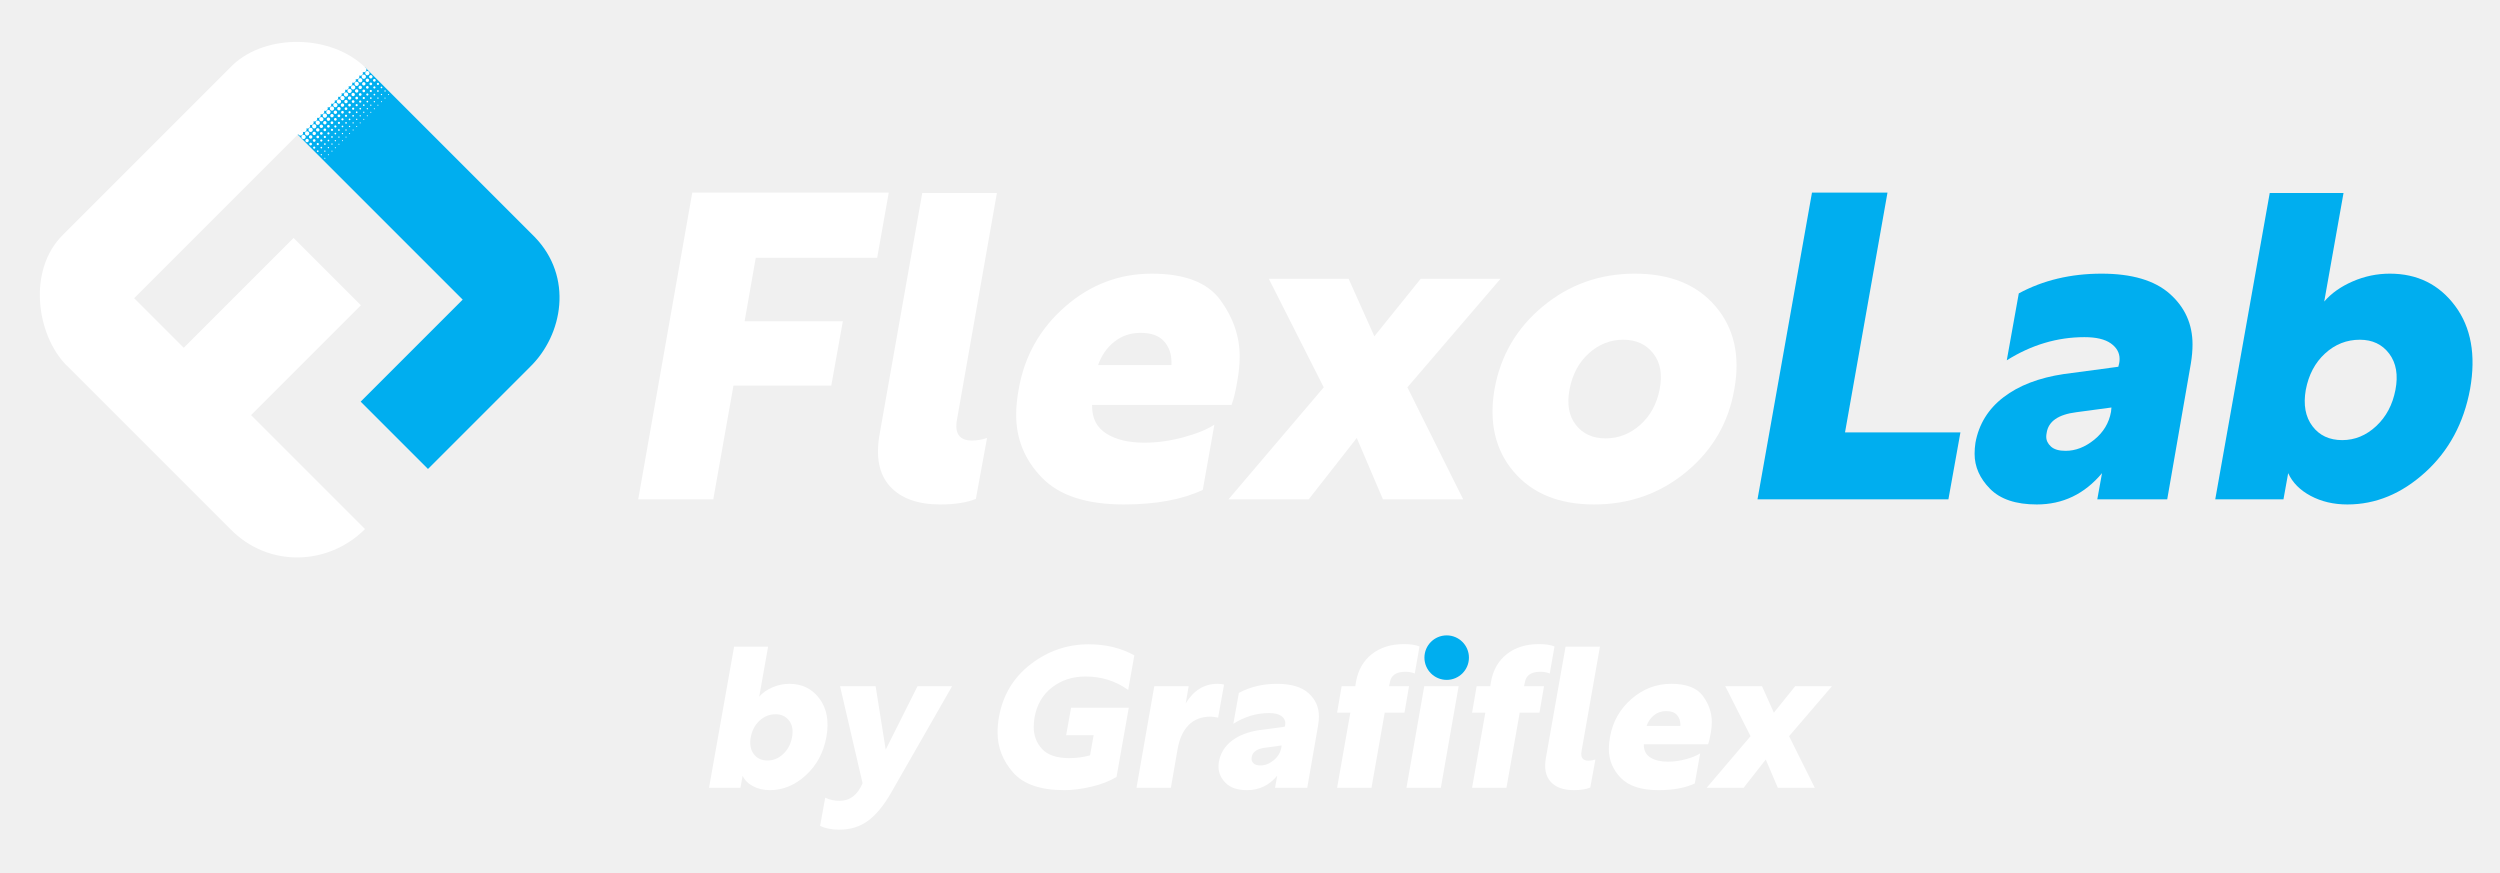
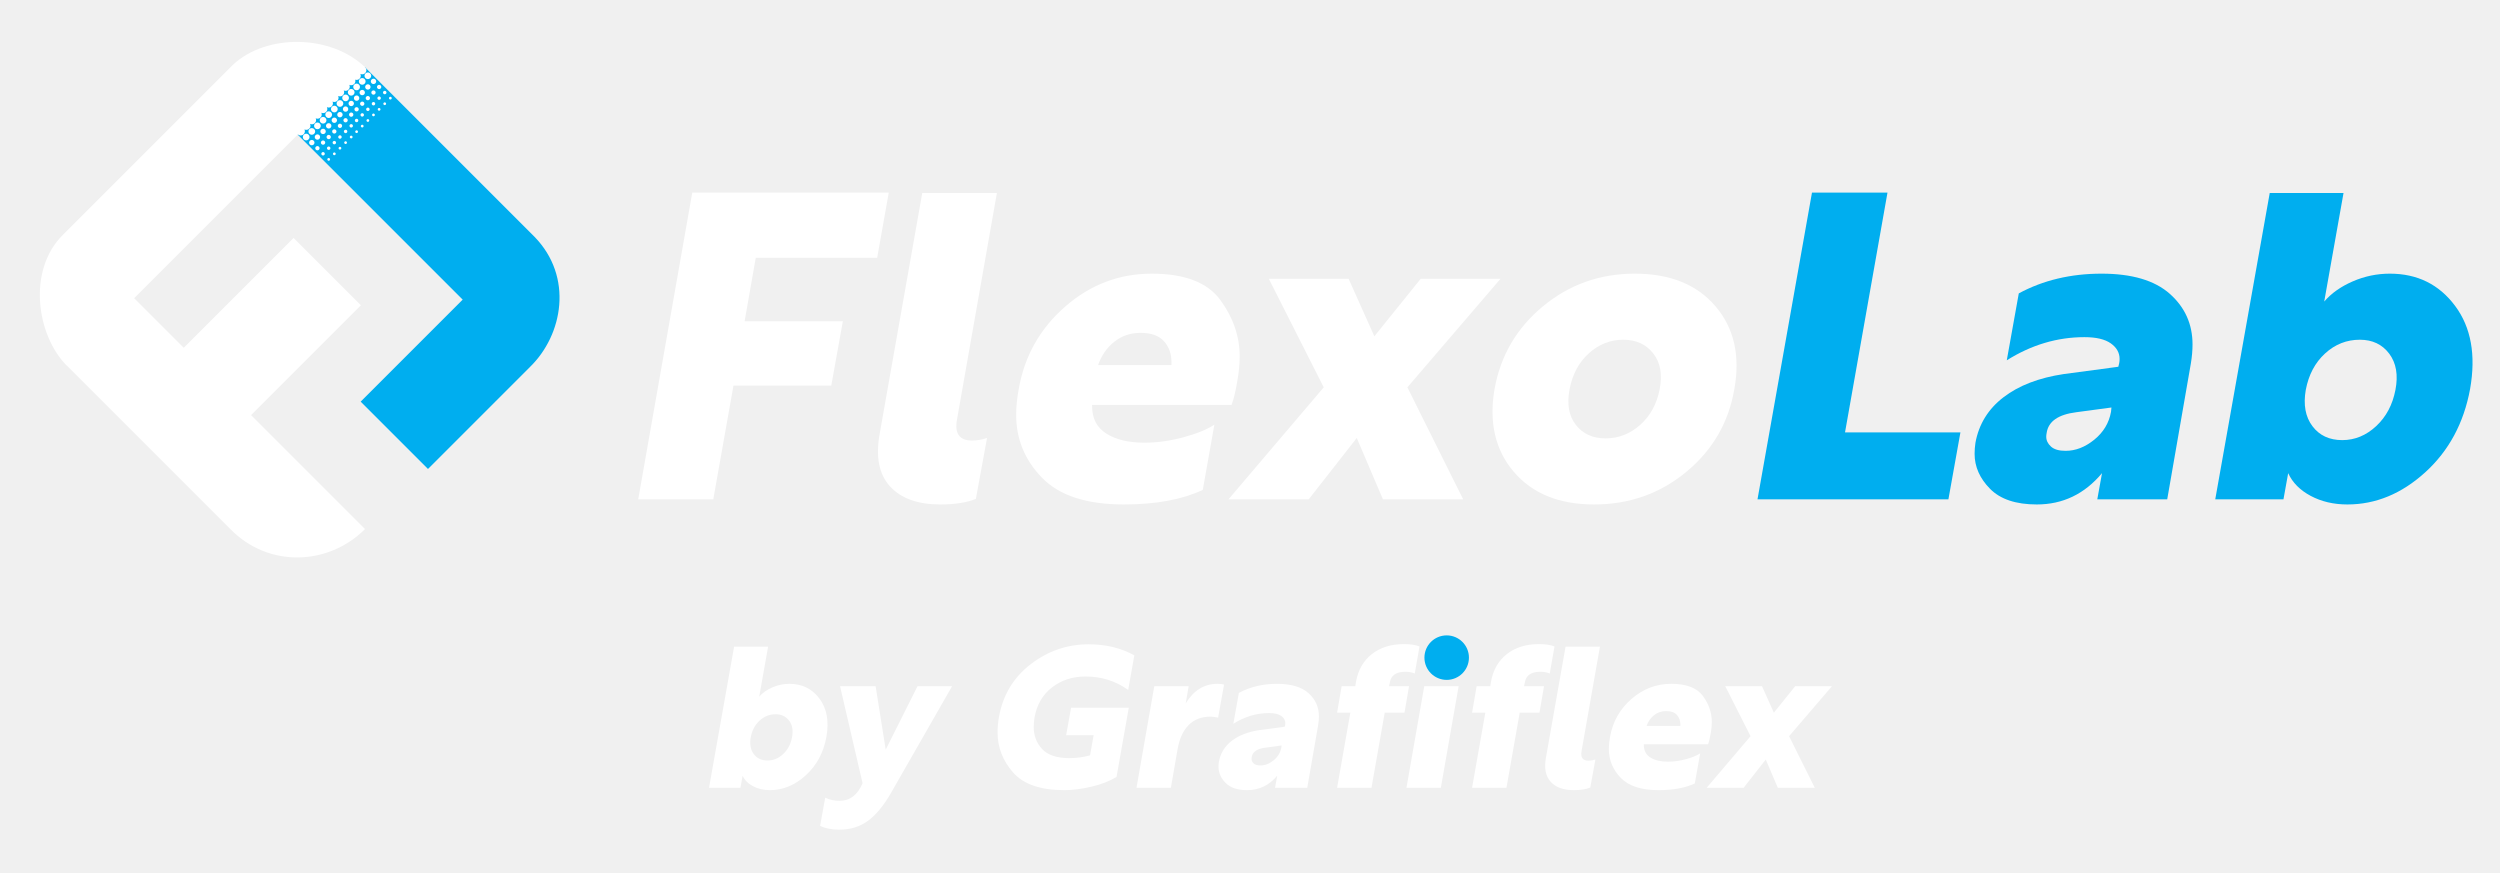
<svg xmlns="http://www.w3.org/2000/svg" viewBox="0 0 335.66 117.08">
  <defs>
    <style>
      .symbol-f { fill: #FFFFFF; fill-rule: evenodd; }
      .symbol-l { fill: #00AEEF; fill-rule: evenodd; }
      .text-main { fill: #FFFFFF; }
      .text-lab { fill: #00AEEF; }
    </style>
  </defs>
  <g>
-     <path d="M69.25,19.39l-.66.66-49.73,49.73c-10.87,10.59-7.95,30.1,1.02,39.07l.02-.02,48.65,48.65c11.41,11.68,29.25,10.89,40.11.02l-33.92-33.92,32.7-32.7-20.04-20.04-32.7,32.7-14.76-14.76L108.68,20.04c-10.05-9.78-29.38-10.16-39.43-.66Z" transform="translate(0,0) scale(0.451009)" class="symbol-f" />
+     <path d="M69.25,19.39l-.65.65-49.74,49.74c-10.87,10.59-7.94,30.1,1.02,39.07l.02-.02,48.65,48.65c11.41,11.68,29.25,10.89,40.11.02l-33.92-33.92,32.7-32.7-20.04-20.04-32.7,32.7-14.76-14.76L108.68,20.04c-10.05-9.78-29.38-10.16-39.43-.66" transform="translate(0,0) scale(0.451009)" class="symbol-f" />
    <path d="M88.63,40.09l49.11,49.11-30.37,30.37,20.04,20.04,30.37-30.37c9.78-9.51,12.99-26.82,1.31-38.78l-50.42-50.42-20.04,20.04Z" transform="translate(0,0) scale(0.451009)" class="symbol-l" />
-     <path d="M107.74,20.16c-.24.24-.3.61-.15.9-.29-.14-.66-.09-.9.15-.24.24-.3.61-.15.9-.29-.14-.66-.09-.9.15-.24.24-.3.61-.15.9-.29-.14-.66-.09-.9.15-.24.24-.3.61-.15.9-.29-.14-.66-.09-.9.15-.24.24-.3.61-.15.9-.29-.14-.66-.09-.9.15-.24.24-.3.61-.15.9-.29-.14-.66-.09-.9.15s-.3.61-.15.9c-.29-.14-.66-.09-.9.15-.24.24-.3.61-.15.9-.29-.14-.66-.09-.9.15-.22.22-.29.55-.19.82-.28-.1-.6-.04-.82.19-.24.24-.3.61-.15.9-.29-.14-.66-.09-.9.15-.24.24-.3.61-.15.9-.29-.14-.66-.09-.9.15-.24.24-.3.61-.15.9-.29-.14-.66-.09-.9.15-.24.24-.3.61-.15.9-.29-.14-.66-.09-.9.15-.24.24-.3.61-.15.9-.29-.14-.66-.09-.9.15-.24.24-.3.61-.15.9-.29-.14-.66-.09-.9.15-.24.24-.3.61-.15.9-.29-.14-.66-.09-.9.15s-.3.61-.15.9c-.29-.14-.66-.09-.9.15s-.3.61-.15.9c-.29-.14-.66-.09-.9.15-.31.31-.31.81,0,1.12s.81.31,1.12,0c.24-.24.3-.61.15-.9.29.14.66.09.9-.15.24-.24.3-.61.15-.9.29.14.66.09.9-.15.24-.24.3-.61.15-.9.29.14.66.09.9-.15s.3-.61.15-.9c.29.14.66.09.9-.15.24-.24.3-.61.15-.9.29.14.66.09.9-.15s.3-.61.15-.9c.29.14.66.09.9-.15s.3-.61.15-.9c.29.14.66.09.9-.15.24-.24.3-.61.15-.9.29.14.66.09.9-.15s.3-.61.15-.9c.29.14.66.09.9-.15.22-.22.29-.55.19-.82.28.1.6.04.82-.19.24-.24.3-.61.15-.9.29.14.66.09.9-.15s.3-.61.15-.9c.29.14.66.09.9-.15.24-.24.3-.61.15-.9.29.14.66.09.9-.15.24-.24.3-.61.15-.9.29.14.66.09.9-.15.24-.24.3-.61.15-.9.29.14.66.09.9-.15.24-.24.3-.61.15-.9.29.14.66.09.9-.15.24-.24.3-.61.15-.9.29.14.66.09.9-.15.24-.24.3-.61.15-.9.29.14.66.09.9-.15.31-.31.31-.81,0-1.12-.31-.31-.81-.31-1.12,0ZM108.91,21.33c-.25.25-.25.65,0,.9.25.25.65.25.9,0,.25-.25.25-.65,0-.9-.25-.25-.65-.25-.9,0ZM107.85,22.39c-.25.25-.25.65,0,.9.25.25.65.25.9,0,.25-.25.25-.65,0-.9-.25-.25-.65-.25-.9,0ZM110.03,22.5c-.2.2-.2.52,0,.72s.52.2.72,0,.2-.52,0-.72-.52-.2-.72,0ZM106.79,23.45c-.25.25-.25.65,0,.9.25.25.65.25.9,0s.25-.65,0-.9c-.25-.25-.65-.25-.9,0ZM109,23.54c-.2.2-.2.52,0,.72s.52.2.72,0,.2-.52,0-.72c-.2-.2-.52-.2-.72,0ZM111.16,23.63c-.16.16-.16.42,0,.57.16.16.42.16.57,0,.16-.16.16-.42,0-.57s-.42-.16-.57,0ZM105.74,24.51c-.25.25-.25.65,0,.9.25.25.65.25.9,0,.25-.25.25-.65,0-.9-.25-.25-.65-.25-.9,0ZM107.94,24.59c-.2.2-.2.52,0,.72s.52.2.72,0c.2-.2.2-.52,0-.72-.2-.2-.52-.2-.72,0ZM110.1,24.69c-.16.16-.16.42,0,.57.16.16.42.16.57,0,.16-.16.16-.42,0-.57-.16-.16-.42-.16-.57,0ZM112.28,24.75c-.13.13-.13.33,0,.46.13.13.33.13.46,0s.13-.33,0-.46-.33-.13-.46,0ZM104.68,25.56c-.25.25-.25.65,0,.9.25.25.65.25.9,0,.25-.25.25-.65,0-.9-.25-.25-.65-.25-.9,0ZM106.88,25.65c-.2.2-.2.52,0,.72s.52.2.72,0,.2-.52,0-.72-.52-.2-.72,0ZM109.07,25.72c-.16.16-.16.42,0,.57.16.16.42.16.57,0,.16-.16.16-.42,0-.57-.16-.16-.42-.16-.57,0ZM111.22,25.8c-.13.13-.13.33,0,.46.13.13.33.13.46,0,.13-.13.13-.33,0-.46-.13-.13-.33-.13-.46,0ZM113.38,25.85c-.1.1-.1.27,0,.37.1.1.27.1.37,0,.1-.1.1-.27,0-.37s-.27-.1-.37,0ZM103.62,26.62c-.25.25-.25.65,0,.9.25.25.65.25.9,0,.25-.25.25-.65,0-.9-.25-.25-.65-.25-.9,0ZM105.82,26.71c-.2.2-.2.52,0,.72s.52.2.72,0,.2-.52,0-.72-.52-.2-.72,0ZM108.01,26.78c-.16.16-.16.42,0,.57.16.16.42.16.57,0,.16-.16.16-.42,0-.57-.16-.16-.42-.16-.57,0ZM110.16,26.86c-.13.13-.13.33,0,.46.13.13.33.13.46,0,.13-.13.13-.33,0-.46-.13-.13-.33-.13-.46,0ZM112.32,26.91c-.1.1-.1.27,0,.37.1.1.27.1.37,0,.1-.1.1-.27,0-.37-.1-.1-.27-.1-.37,0ZM114.48,26.94c-.08.08-.08.21,0,.29.08.08.21.08.29,0s.08-.21,0-.29c-.08-.08-.21-.08-.29,0ZM102.56,27.68c-.25.25-.25.65,0,.9.25.25.65.25.9,0,.25-.25.25-.65,0-.9-.25-.25-.65-.25-.9,0ZM104.77,27.77c-.2.2-.2.52,0,.72s.52.2.72,0,.2-.52,0-.72-.52-.2-.72,0ZM106.95,27.84c-.16.16-.16.42,0,.57.16.16.42.16.57,0,.16-.16.16-.42,0-.57-.16-.16-.42-.16-.57,0ZM109.13,27.9c-.13.13-.13.33,0,.46.13.13.33.13.46,0,.13-.13.13-.33,0-.46-.13-.13-.33-.13-.46,0ZM111.27,27.97c-.1.1-.1.27,0,.37.1.1.27.1.37,0,.1-.1.1-.27,0-.37-.1-.1-.27-.1-.37,0ZM113.42,28c-.08.08-.08.21,0,.29.08.08.21.08.29,0,.08-.08.08-.21,0-.29-.08-.08-.21-.08-.29,0ZM115.56,28.03c-.06.06-.06.17,0,.23.06.06.17.06.23,0,.06-.06.06-.17,0-.23-.06-.06-.17-.06-.23,0ZM101.5,28.74c-.25.25-.25.65,0,.9.25.25.65.25.9,0,.25-.25.25-.65,0-.9-.25-.25-.65-.25-.9,0ZM103.71,28.83c-.2.2-.2.52,0,.72.2.2.52.2.72,0,.2-.2.2-.52,0-.72-.2-.2-.52-.2-.72,0ZM105.9,28.9c-.16.16-.16.42,0,.57.16.16.42.16.57,0,.16-.16.16-.42,0-.57-.16-.16-.42-.16-.57,0ZM108.07,28.95c-.13.13-.13.33,0,.46.13.13.33.13.46,0,.13-.13.13-.33,0-.46-.13-.13-.33-.13-.46,0ZM110.21,29.02c-.1.1-.1.27,0,.37.1.1.27.1.37,0,.1-.1.1-.27,0-.37-.1-.1-.27-.1-.37,0ZM112.36,29.06c-.08.08-.08.21,0,.29.08.08.21.08.29,0,.08-.08.08-.21,0-.29-.08-.08-.21-.08-.29,0ZM114.5,29.09c-.06.06-.06.17,0,.23.06.06.17.06.23,0,.06-.06.06-.17,0-.23-.06-.06-.17-.06-.23,0ZM100.45,29.79c-.25.25-.25.65,0,.9.25.25.65.25.9,0,.25-.25.25-.65,0-.9s-.65-.25-.9,0ZM102.65,29.88c-.2.2-.2.52,0,.72s.52.2.72,0,.2-.52,0-.72-.52-.2-.72,0ZM104.84,29.95c-.16.16-.16.42,0,.57s.42.16.57,0c.16-.16.16-.42,0-.57-.16-.16-.42-.16-.57,0ZM107.01,30.01c-.13.13-.13.33,0,.46.13.13.33.13.46,0,.13-.13.13-.33,0-.46-.13-.13-.33-.13-.46,0ZM109.17,30.06c-.1.1-.1.27,0,.37.1.1.27.1.37,0s.1-.27,0-.37c-.1-.1-.27-.1-.37,0ZM111.3,30.12c-.08.08-.08.21,0,.29.08.08.21.08.29,0,.08-.08.08-.21,0-.29-.08-.08-.21-.08-.29,0ZM113.45,30.15c-.06.06-.06.17,0,.23.06.06.17.06.23,0,.06-.06.06-.17,0-.23-.06-.06-.17-.06-.23,0ZM99.39,30.85c-.25.25-.25.65,0,.9.25.25.65.25.9,0,.25-.25.25-.65,0-.9-.25-.25-.65-.25-.9,0ZM101.59,30.94c-.2.2-.2.52,0,.72.2.2.52.2.72,0,.2-.2.2-.52,0-.72-.2-.2-.52-.2-.72,0ZM103.78,31.01c-.16.16-.16.42,0,.57.16.16.42.16.57,0,.16-.16.16-.42,0-.57-.16-.16-.42-.16-.57,0ZM105.95,31.07c-.13.13-.13.33,0,.46.13.13.33.13.46,0,.13-.13.13-.33,0-.46-.13-.13-.33-.13-.46,0ZM108.11,31.12c-.1.1-.1.27,0,.37s.27.1.37,0c.1-.1.1-.27,0-.37-.1-.1-.27-.1-.37,0ZM110.24,31.17c-.08.08-.08.21,0,.29.08.08.21.08.29,0,.08-.08.08-.21,0-.29s-.21-.08-.29,0ZM112.39,31.2c-.06.06-.06.17,0,.23.06.06.17.06.23,0,.06-.06.06-.17,0-.23-.06-.06-.17-.06-.23,0ZM98.38,31.86c-.25.25-.25.65,0,.9.25.25.65.25.9,0,.25-.25.25-.65,0-.9-.25-.25-.65-.25-.9,0ZM100.54,32c-.2.2-.2.52,0,.72s.52.2.72,0,.2-.52,0-.72-.52-.2-.72,0ZM102.72,32.07c-.16.16-.16.42,0,.57.16.16.42.16.57,0,.16-.16.16-.42,0-.57-.16-.16-.42-.16-.57,0ZM104.9,32.13c-.13.13-.13.33,0,.46.13.13.33.13.46,0,.13-.13.13-.33,0-.46-.13-.13-.33-.13-.46,0ZM107.06,32.17c-.1.1-.1.27,0,.37.1.1.27.1.37,0,.1-.1.1-.27,0-.37-.1-.1-.27-.1-.37,0ZM109.21,32.21c-.08.08-.08.21,0,.29.08.08.21.08.29,0,.08-.08.08-.21,0-.29-.08-.08-.21-.08-.29,0ZM111.33,32.26c-.06.06-.06.17,0,.23.06.06.17.06.23,0,.06-.06.06-.17,0-.23-.06-.06-.17-.06-.23,0ZM97.32,32.92c-.25.25-.25.65,0,.9s.65.25.9,0c.25-.25.25-.65,0-.9-.25-.25-.65-.25-.9,0ZM99.48,33.06c-.2.2-.2.52,0,.72s.52.2.72,0,.2-.52,0-.72-.52-.2-.72,0ZM101.67,33.13c-.16.16-.16.42,0,.57.16.16.42.16.57,0s.16-.42,0-.57-.42-.16-.57,0ZM103.84,33.19c-.13.13-.13.33,0,.46s.33.13.46,0,.13-.33,0-.46-.33-.13-.46,0ZM106,33.23c-.1.1-.1.27,0,.37.1.1.27.1.37,0s.1-.27,0-.37c-.1-.1-.27-.1-.37,0ZM108.15,33.27c-.08.08-.08.21,0,.29.08.08.21.08.29,0,.08-.08.08-.21,0-.29s-.21-.08-.29,0ZM110.27,33.32c-.06.06-.06.17,0,.23.06.06.17.06.23,0,.06-.06.06-.17,0-.23-.06-.06-.17-.06-.23,0ZM96.26,33.98c-.25.25-.25.65,0,.9s.65.25.9,0,.25-.65,0-.9-.65-.25-.9,0ZM98.47,34.07c-.2.2-.2.52,0,.72s.52.2.72,0,.2-.52,0-.72-.52-.2-.72,0ZM100.61,34.19c-.16.16-.16.42,0,.57s.42.16.57,0c.16-.16.16-.42,0-.57-.16-.16-.42-.16-.57,0ZM102.78,34.24c-.13.13-.13.33,0,.46.13.13.33.13.46,0,.13-.13.13-.33,0-.46s-.33-.13-.46,0ZM104.94,34.29c-.1.1-.1.27,0,.37.1.1.27.1.37,0s.1-.27,0-.37-.27-.1-.37,0ZM107.09,34.33c-.08.08-.08.21,0,.29.08.08.21.08.29,0s.08-.21,0-.29c-.08-.08-.21-.08-.29,0ZM109.24,34.35c-.06.06-.06.17,0,.23.06.06.17.06.23,0s.06-.17,0-.23c-.06-.06-.17-.06-.23,0ZM95.21,35.03c-.25.25-.25.65,0,.9s.65.25.9,0c.25-.25.25-.65,0-.9s-.65-.25-.9,0ZM97.41,35.12c-.2.2-.2.52,0,.72s.52.2.72,0,.2-.52,0-.72-.52-.2-.72,0ZM99.55,35.24c-.16.16-.16.42,0,.57.16.16.42.16.57,0s.16-.42,0-.57c-.16-.16-.42-.16-.57,0ZM101.72,35.3c-.13.13-.13.33,0,.46s.33.13.46,0,.13-.33,0-.46-.33-.13-.46,0ZM103.88,35.35c-.1.1-.1.27,0,.37.1.1.27.1.37,0s.1-.27,0-.37-.27-.1-.37,0ZM106.04,35.38c-.08.08-.08.21,0,.29.08.08.21.08.29,0s.08-.21,0-.29c-.08-.08-.21-.08-.29,0ZM108.18,35.41c-.06.06-.06.17,0,.23.06.06.17.06.23,0s.06-.17,0-.23-.17-.06-.23,0ZM94.15,36.09c-.25.25-.25.65,0,.9.25.25.65.25.9,0,.25-.25.25-.65,0-.9-.25-.25-.65-.25-.9,0ZM96.35,36.18c-.2.2-.2.52,0,.72s.52.2.72,0,.2-.52,0-.72-.52-.2-.72,0ZM98.54,36.25c-.16.16-.16.42,0,.57.16.16.42.16.57,0s.16-.42,0-.57c-.16-.16-.42-.16-.57,0ZM100.67,36.36c-.13.13-.13.33,0,.46s.33.13.46,0,.13-.33,0-.46c-.13-.13-.33-.13-.46,0ZM102.83,36.4c-.1.1-.1.27,0,.37.1.1.27.1.37,0s.1-.27,0-.37-.27-.1-.37,0ZM104.98,36.44c-.08.08-.08.21,0,.29.08.08.21.08.29,0,.08-.08.08-.21,0-.29-.08-.08-.21-.08-.29,0ZM107.12,36.47c-.06.06-.06.17,0,.23.06.06.17.06.23,0s.06-.17,0-.23c-.06-.06-.17-.06-.23,0ZM93.09,37.15c-.25.25-.25.65,0,.9s.65.25.9,0c.25-.25.25-.65,0-.9-.25-.25-.65-.25-.9,0ZM95.3,37.24c-.2.2-.2.52,0,.72s.52.2.72,0,.2-.52,0-.72-.52-.2-.72,0ZM97.48,37.31c-.16.16-.16.42,0,.57s.42.16.57,0c.16-.16.16-.42,0-.57-.16-.16-.42-.16-.57,0ZM99.61,37.42c-.13.13-.13.33,0,.46s.33.13.46,0,.13-.33,0-.46-.33-.13-.46,0ZM101.77,37.46c-.1.1-.1.27,0,.37s.27.1.37,0c.1-.1.1-.27,0-.37s-.27-.1-.37,0ZM103.92,37.5c-.08.08-.08.21,0,.29.08.08.21.08.29,0s.08-.21,0-.29c-.08-.08-.21-.08-.29,0ZM106.07,37.53c-.06.06-.06.17,0,.23.06.06.17.06.23,0,.06-.06.06-.17,0-.23s-.17-.06-.23,0ZM92.03,38.21c-.25.25-.25.65,0,.9s.65.25.9,0c.25-.25.25-.65,0-.9-.25-.25-.65-.25-.9,0ZM94.24,38.3c-.2.2-.2.52,0,.72.2.2.52.2.72,0,.2-.2.2-.52,0-.72-.2-.2-.52-.2-.72,0ZM96.42,38.37c-.16.16-.16.42,0,.57.16.16.42.16.57,0,.16-.16.16-.42,0-.57-.16-.16-.42-.16-.57,0ZM98.6,38.43c-.13.13-.13.33,0,.46s.33.13.46,0,.13-.33,0-.46-.33-.13-.46,0ZM100.71,38.52c-.1.1-.1.27,0,.37s.27.1.37,0,.1-.27,0-.37c-.1-.1-.27-.1-.37,0ZM102.86,38.56c-.08.08-.08.21,0,.29.08.08.21.08.29,0,.08-.08.08-.21,0-.29-.08-.08-.21-.08-.29,0ZM105.01,38.59c-.06.06-.06.17,0,.23.06.06.17.06.23,0,.06-.06.06-.17,0-.23-.06-.06-.17-.06-.23,0ZM90.98,39.27c-.25.25-.25.65,0,.9s.65.25.9,0c.25-.25.25-.65,0-.9-.25-.25-.65-.25-.9,0ZM93.18,39.36c-.2.2-.2.52,0,.72s.52.2.72,0,.2-.52,0-.72-.52-.2-.72,0ZM95.37,39.43c-.16.16-.16.42,0,.57.16.16.42.16.57,0s.16-.42,0-.57-.42-.16-.57,0ZM97.54,39.48c-.13.13-.13.33,0,.46s.33.13.46,0c.13-.13.13-.33,0-.46-.13-.13-.33-.13-.46,0ZM99.65,39.58c-.1.1-.1.27,0,.37.1.1.27.1.37,0,.1-.1.1-.27,0-.37-.1-.1-.27-.1-.37,0ZM101.81,39.61c-.08.08-.08.21,0,.29s.21.08.29,0c.08-.08.08-.21,0-.29s-.21-.08-.29,0ZM103.95,39.64c-.06.06-.06.17,0,.23.06.06.17.06.23,0,.06-.06.06-.17,0-.23-.06-.06-.17-.06-.23,0ZM89.92,40.32c-.25.25-.25.65,0,.9.25.25.65.25.9,0s.25-.65,0-.9-.65-.25-.9,0ZM92.12,40.41c-.2.2-.2.52,0,.72s.52.2.72,0,.2-.52,0-.72-.52-.2-.72,0ZM94.31,40.48c-.16.16-.16.42,0,.57.16.16.42.16.57,0s.16-.42,0-.57-.42-.16-.57,0ZM96.48,40.54c-.13.13-.13.33,0,.46s.33.13.46,0,.13-.33,0-.46-.33-.13-.46,0ZM98.64,40.59c-.1.1-.1.27,0,.37.1.1.27.1.37,0,.1-.1.1-.27,0-.37-.1-.1-.27-.1-.37,0ZM100.75,40.67c-.08.08-.08.21,0,.29s.21.08.29,0c.08-.08.08-.21,0-.29-.08-.08-.21-.08-.29,0ZM102.89,40.7c-.06.06-.06.17,0,.23.06.06.17.06.23,0,.06-.06.06-.17,0-.23-.06-.06-.17-.06-.23,0ZM91.06,41.47c-.2.2-.2.52,0,.72s.52.2.72,0,.2-.52,0-.72-.52-.2-.72,0ZM93.25,41.54c-.16.16-.16.42,0,.57s.42.16.57,0c.16-.16.16-.42,0-.57-.16-.16-.42-.16-.57,0ZM95.42,41.6c-.13.13-.13.33,0,.46s.33.13.46,0,.13-.33,0-.46-.33-.13-.46,0ZM97.59,41.65c-.1.1-.1.27,0,.37.1.1.27.1.37,0s.1-.27,0-.37c-.1-.1-.27-.1-.37,0ZM99.69,41.73c-.08.08-.08.21,0,.29.08.08.21.08.29,0s.08-.21,0-.29-.21-.08-.29,0ZM101.84,41.76c-.06.06-.06.17,0,.23.06.06.17.06.23,0s.06-.17,0-.23c-.06-.06-.17-.06-.23,0ZM92.19,42.6c-.16.16-.16.42,0,.57.16.16.42.16.57,0,.16-.16.16-.42,0-.57s-.42-.16-.57,0ZM94.37,42.66c-.13.13-.13.33,0,.46s.33.13.46,0,.13-.33,0-.46c-.13-.13-.33-.13-.46,0ZM96.53,42.7c-.1.1-.1.27,0,.37s.27.1.37,0c.1-.1.1-.27,0-.37-.1-.1-.27-.1-.37,0ZM98.68,42.74c-.08.08-.08.21,0,.29.08.08.21.08.29,0,.08-.08.08-.21,0-.29s-.21-.08-.29,0ZM100.78,42.82c-.06.06-.06.17,0,.23.06.06.17.06.23,0,.06-.06.06-.17,0-.23-.06-.06-.17-.06-.23,0ZM93.31,43.71c-.13.13-.13.33,0,.46s.33.13.46,0c.13-.13.13-.33,0-.46s-.33-.13-.46,0ZM95.47,43.76c-.1.1-.1.27,0,.37.1.1.27.1.37,0s.1-.27,0-.37c-.1-.1-.27-.1-.37,0ZM97.62,43.8c-.08.08-.08.21,0,.29s.21.08.29,0c.08-.08.08-.21,0-.29-.08-.08-.21-.08-.29,0ZM99.72,43.87c-.06.06-.06.17,0,.23.06.06.17.06.23,0s.06-.17,0-.23c-.06-.06-.17-.06-.23,0ZM94.41,44.82c-.1.1-.1.27,0,.37s.27.1.37,0,.1-.27,0-.37c-.1-.1-.27-.1-.37,0ZM96.56,44.85c-.08.08-.08.21,0,.29.08.08.21.08.29,0,.08-.08.08-.21,0-.29s-.21-.08-.29,0ZM98.71,44.88c-.06.06-.06.17,0,.23.06.06.17.06.23,0s.06-.17,0-.23c-.06-.06-.17-.06-.23,0ZM95.51,45.91c-.08.08-.08.21,0,.29.08.08.21.08.29,0s.08-.21,0-.29c-.08-.08-.21-.08-.29,0ZM97.65,45.94c-.06.06-.06.17,0,.23.06.06.17.06.23,0s.06-.17,0-.23c-.06-.06-.17-.06-.23,0ZM96.59,47c-.06.06-.06.17,0,.23s.17.06.23,0,.06-.17,0-.23c-.06-.06-.17-.06-.23,0Z" transform="translate(0,0) scale(0.451009)" class="symbol-f" />
+     <path d="M108.8,21.85c-.39.39-.39,1.02,0,1.41.39.39,1.03.39,1.42,0,.39-.39.39-1.02,0-1.41-.39-.39-1.03-.39-1.42,0M107.12,23.52c-.39.39-.39,1.02,0,1.41.39.39,1.03.39,1.42,0,.39-.39.39-1.02,0-1.41-.39-.39-1.03-.39-1.42,0M110.62,23.66c-.31.31-.31.82,0,1.13.31.31.82.31,1.14,0,.31-.31.31-.82,0-1.13-.31-.31-.82-.31-1.14,0M105.45,25.18c-.39.39-.39,1.02,0,1.41.39.39,1.03.39,1.42,0,.39-.39.39-1.02,0-1.41-.39-.39-1.03-.39-1.42,0M108.94,25.32c-.31.31-.31.82,0,1.13.31.31.82.31,1.14,0s.31-.82,0-1.13c-.31-.31-.82-.31-1.14,0M112.41,25.44c-.25.25-.25.65,0,.9.25.25.66.25.91,0,.25-.25.25-.65,0-.9-.25-.25-.66-.25-.91,0M103.84,26.77c-.39.39-.39,1.02,0,1.41.39.39,1.03.39,1.42,0,.39-.39.39-1.02,0-1.41-.39-.39-1.03-.39-1.42,0M107.26,26.99c-.31.31-.31.82,0,1.13.31.31.82.31,1.14,0,.31-.31.31-.82,0-1.13s-.82-.31-1.14,0M110.73,27.1c-.25.25-.25.65,0,.9.25.25.66.25.91,0,.25-.25.25-.65,0-.9-.25-.25-.66-.25-.91,0M114.17,27.19c-.2.2-.2.52,0,.72.2.2.53.2.73,0,.2-.2.2-.52,0-.72-.2-.2-.53-.2-.73,0M102.17,28.44c-.39.39-.39,1.02,0,1.41.39.39,1.03.39,1.42,0,.39-.39.39-1.02,0-1.41-.39-.39-1.03-.39-1.42,0M105.59,28.65c-.31.31-.31.82,0,1.13.31.31.82.31,1.14,0,.31-.31.31-.82,0-1.13-.31-.31-.82-.31-1.14,0M109.05,28.76c-.25.25-.25.65,0,.9.25.25.66.25.91,0,.25-.25.25-.65,0-.9-.25-.25-.66-.25-.91,0M112.5,28.86c-.2.2-.2.52,0,.72.2.2.53.2.73,0,.2-.2.2-.52,0-.72-.2-.2-.53-.2-.73,0M115.92,28.93c-.16.16-.16.42,0,.58.16.16.42.16.58,0,.16-.16.16-.42,0-.58-.16-.16-.42-.16-.58,0M100.49,30.1c-.39.39-.39,1.02,0,1.41.39.39,1.03.39,1.42,0,.39-.39.39-1.02,0-1.41-.39-.39-1.03-.39-1.42,0M103.99,30.24c-.31.31-.31.82,0,1.13.31.31.82.31,1.14,0,.31-.31.31-.82,0-1.13s-.82-.31-1.14,0M107.38,30.43c-.25.25-.25.65,0,.9.25.25.66.25.91,0,.25-.25.25-.65,0-.9-.25-.25-.66-.25-.91,0M110.82,30.52c-.2.2-.2.52,0,.72.2.2.53.2.73,0,.2-.2.2-.52,0-.72-.2-.2-.53-.2-.73,0M114.24,30.59c-.16.16-.16.42,0,.58.16.16.42.16.58,0,.16-.16.16-.42,0-.58-.16-.16-.42-.16-.58,0M98.82,31.76c-.39.39-.39,1.02,0,1.41.39.39,1.03.39,1.42,0,.39-.39.39-1.02,0-1.41-.39-.39-1.03-.39-1.42,0M102.31,31.91c-.31.31-.31.82,0,1.13.31.31.82.31,1.13,0,.31-.31.31-.82,0-1.13-.31-.31-.82-.31-1.13,0M105.7,32.09c-.25.25-.25.65,0,.9.25.25.66.25.91,0,.25-.25.25-.65,0-.9-.25-.25-.66-.25-.91,0M109.15,32.18c-.2.2-.2.52,0,.72.2.2.53.2.73,0,.2-.2.2-.52,0-.72-.2-.2-.53-.2-.73,0M112.57,32.26c-.16.16-.16.42,0,.58.16.16.42.16.58,0,.16-.16.16-.42,0-.58-.16-.16-.42-.16-.58,0M97.14,33.43c-.39.39-.39,1.02,0,1.41.39.39,1.03.39,1.42,0,.39-.39.39-1.02,0-1.41-.39-.39-1.03-.39-1.42,0M100.63,33.57c-.31.31-.31.82,0,1.13.31.31.82.31,1.14,0,.31-.31.31-.82,0-1.13-.31-.31-.82-.31-1.14,0M104.1,33.68c-.25.25-.25.65,0,.9.25.25.66.25.91,0,.25-.25.25-.65,0-.9-.25-.25-.66-.25-.91,0M107.47,33.85c-.2.2-.2.52,0,.72.2.2.53.2.73,0,.2-.2.2-.52,0-.72-.2-.2-.53-.2-.73,0M110.89,33.92c-.16.16-.16.42,0,.58.16.16.42.16.58,0,.16-.16.16-.42,0-.58-.16-.16-.42-.16-.58,0M95.47,35.09c-.39.39-.39,1.02,0,1.41.39.39,1.03.39,1.42,0,.39-.39.39-1.02,0-1.41-.39-.39-1.03-.39-1.42,0M98.96,35.23c-.31.31-.31.82,0,1.13.31.31.82.31,1.14,0,.31-.31.31-.82,0-1.13s-.82-.31-1.14,0M102.42,35.35c-.25.25-.25.65,0,.9.25.25.66.25.91,0,.25-.25.25-.65,0-.9-.25-.25-.66-.25-.91,0M105.79,35.51c-.2.2-.2.52,0,.72.2.2.53.2.73,0,.2-.2.2-.52,0-.72s-.53-.2-.73,0M109.22,35.58c-.16.16-.16.42,0,.58.16.16.42.16.58,0,.16-.16.16-.42,0-.58-.16-.16-.42-.16-.58,0M93.79,36.76c-.39.39-.39,1.02,0,1.41.39.39,1.03.39,1.42,0,.39-.39.39-1.02,0-1.41-.39-.39-1.03-.39-1.42,0M97.28,36.9c-.31.31-.31.82,0,1.13.31.31.82.31,1.14,0s.31-.82,0-1.13-.82-.31-1.14,0M100.75,37.01c-.25.25-.25.65,0,.9.25.25.66.25.91,0,.25-.25.25-.65,0-.9-.25-.25-.66-.25-.91,0M104.19,37.1c-.2.2-.2.52,0,.72.2.2.53.2.73,0,.2-.2.2-.52,0-.72-.2-.2-.53-.2-.73,0M107.54,37.25c-.16.16-.16.42,0,.58.16.16.42.16.58,0,.16-.16.16-.42,0-.58-.16-.16-.42-.16-.58,0M92.11,38.42c-.39.39-.39,1.02,0,1.41.39.39,1.03.39,1.42,0,.39-.39.39-1.02,0-1.41-.39-.39-1.03-.39-1.42,0M95.61,38.56c-.31.31-.31.82,0,1.13.31.31.82.31,1.14,0,.31-.31.31-.82,0-1.13-.31-.31-.82-.31-1.14,0M99.07,38.68c-.25.25-.25.65,0,.9.25.25.66.25.91,0,.25-.25.25-.65,0-.9-.25-.25-.66-.25-.91,0M102.52,38.77c-.2.2-.2.52,0,.72.2.2.53.2.73,0,.2-.2.2-.52,0-.72-.2-.2-.53-.2-.73,0M105.87,38.91c-.16.16-.16.42,0,.58.16.16.42.16.58,0,.16-.16.16-.42,0-.58-.16-.16-.42-.16-.58,0M90.44,40.09c-.39.39-.39,1.02,0,1.41.39.39,1.03.39,1.42,0,.39-.39.39-1.02,0-1.41-.39-.39-1.03-.39-1.42,0M93.93,40.23c-.31.31-.31.82,0,1.13.31.31.82.31,1.13,0,.31-.31.31-.82,0-1.13s-.82-.31-1.13,0M97.4,40.34c-.25.25-.25.65,0,.9.25.25.66.25.91,0,.25-.25.25-.65,0-.9-.25-.25-.66-.25-.91,0M100.84,40.43c-.2.2-.2.52,0,.72.2.2.53.2.73,0,.2-.2.2-.52,0-.72-.2-.2-.53-.2-.73,0M104.26,40.5c-.16.16-.16.42,0,.58.16.16.42.16.58,0,.16-.16.16-.42,0-.58-.16-.16-.42-.16-.58,0M92.25,41.89c-.31.31-.31.82,0,1.13s.82.31,1.14,0c.31-.31.31-.82,0-1.13-.31-.31-.82-.31-1.14,0M95.72,42c-.25.25-.25.65,0,.9.25.25.66.25.91,0,.25-.25.25-.65,0-.9-.25-.25-.66-.25-.91,0M99.16,42.1c-.2.2-.2.52,0,.72.2.2.53.2.73,0,.2-.2.2-.52,0-.72-.2-.2-.53-.2-.73,0M102.59,42.17c-.16.16-.16.42,0,.58.16.16.42.16.58,0,.16-.16.16-.42,0-.58-.16-.16-.42-.16-.58,0M94.04,43.67c-.25.25-.25.65,0,.9.25.25.66.25.91,0,.25-.25.25-.65,0-.9-.25-.25-.66-.25-.91,0M97.49,43.76c-.2.2-.2.52,0,.72.2.2.53.2.73,0,.2-.2.2-.52,0-.72-.2-.2-.53-.2-.73,0M100.91,43.83c-.16.16-.16.42,0,.58.16.16.42.16.58,0,.16-.16.16-.42,0-.58-.16-.16-.42-.16-.58,0M95.81,45.42c-.2.2-.2.52,0,.72.2.2.53.2.73,0,.2-.2.2-.52,0-.72-.2-.2-.53-.2-.73,0M99.24,45.5c-.16.16-.16.42,0,.58.16.16.42.16.58,0,.16-.16.16-.42,0-.58-.16-.16-.42-.16-.58,0M97.56,47.16c-.16.16-.16.42,0,.58.16.16.42.16.58,0,.16-.16.16-.42,0-.58-.16-.16-.42-.16-.58,0" transform="translate(0,0) scale(0.451009)" class="symbol-f" />
+     <path d="M106.94,20.01c-.39.38-.47.96-.24,1.42-.47-.22-1.05-.14-1.43.24-.35.35-.45.86-.3,1.3-.44-.15-.95-.06-1.31.29-.39.39-.47.96-.24,1.42-.47-.22-1.04-.14-1.43.24-.39.38-.47.96-.24,1.42-.47-.22-1.05-.14-1.43.24-.39.39-.47.96-.24,1.42-.47-.23-1.05-.14-1.43.24-.39.39-.47.96-.24,1.42-.47-.22-1.04-.14-1.43.24-.39.38-.47.96-.24,1.42-.47-.22-1.05-.14-1.43.24-.39.39-.47.96-.24,1.42-.47-.22-1.04-.14-1.43.24s-.47.96-.24,1.42c-.47-.22-1.04-.14-1.43.24-.39.38-.47.96-.24,1.42-.47-.22-1.05-.14-1.43.24-.39.39-.47.96-.24,1.42-.47-.22-1.04-.14-1.43.24-.49.49-.49,1.28,0,1.76.49.49,1.29.49,1.77,0,.39-.39.47-.96.24-1.42.47.22,1.04.14,1.43-.24.39-.38.47-.96.24-1.42.47.22,1.05.14,1.43-.24.39-.39.47-.96.24-1.42.47.22,1.04.14,1.43-.24.39-.39.47-.96.24-1.42.47.22,1.05.14,1.43-.24.39-.38.47-.96.24-1.42.47.22,1.05.14,1.43-.24.39-.39.47-.96.24-1.42.47.22,1.04.14,1.43-.24.39-.38.47-.96.24-1.42.47.22,1.05.14,1.43-.24.39-.38.47-.96.24-1.42.47.23,1.05.14,1.43-.24.39-.39.47-.96.24-1.42.47.22,1.04.14,1.43-.24.35-.35.45-.86.3-1.3.44.15.95.06,1.31-.29.39-.38.47-.96.24-1.42.47.22,1.05.14,1.43-.24.39-.39.47-.96.24-1.42l-.59-.58c-.47-.22-1.04-.14-1.43.24Z" transform="translate(0,0) scale(0.451009)" class="symbol-f" />
    <path d="M71 0 197 715H655L628 563H345L319 415H548L521 265H293L246 0Z" class="text-main" transform="translate(81.60,67.04) scale(0.0576,-0.0576)" />
    <path d="M82 154 181 714H355L262 186Q253 137 297 137Q314 137 332 143L306 1Q274 -12 223 -12Q144 -12 105.5 30.5Q67 73 82 154Z" class="text-main" transform="translate(113.40,67.04) scale(0.0576,-0.0576)" />
    <path d="M385 526Q500 526 545.0 464.5Q590 403 590 333Q590 307 585 279Q579 241 571 220H246Q246 219 246 217Q246 174 279.5 153.0Q313 132 368 132Q412 132 458.5 144.5Q505 157 531 174L504 22Q432 -12 320 -12Q190 -12 129.5 50.0Q69 112 69 197Q69 225 75 257Q95 372 183.0 449.0Q271 526 385 526ZM359 388Q324 388 298.0 367.5Q272 347 260 313H431Q431 316 431 320Q431 349 413.5 368.5Q396 388 359 388Z" class="text-main" transform="translate(132.46,67.04) scale(0.0576,-0.0576)" />
    <path d="M546 0H359L298 143L186 0H-1L221 261L93 514H279L339 380L447 514H633L416 261Z" class="text-main" transform="translate(165.00,67.04) scale(0.0576,-0.0576)" />
    <path d="M401 526Q524 526 589.0 450.0Q654 374 633 257Q613 140 521.0 64.0Q429 -12 306 -12Q184 -12 119.0 64.0Q54 140 74 257Q95 374 187.0 450.0Q279 526 401 526ZM444 340Q419 372 374.0 372.0Q329 372 294.0 340.5Q259 309 249.0 257.0Q239 205 263.5 173.5Q288 142 333.0 142.0Q378 142 413.5 173.5Q449 205 459 257Q469 308 444 340Z" class="text-main" transform="translate(196.40,67.04) scale(0.0576,-0.0576)" />
    <path d="M71 0 198 715H374L275 156H544L516 0Z" class="text-lab" transform="translate(231.88,67.04) scale(0.0576,-0.0576)" />
    <path d="M150 480Q235 526 343 526Q449 526 502.0 479.0Q555 432 555 361Q555 340 551 316L496 0H333L344 61Q283 -12 192 -12Q119 -12 83.0 24.5Q47 61 47 106Q47 119 49 132Q61 197 114.5 238.0Q168 279 255 292L382 309L384 317Q385 322 385 327Q385 349 364.5 363.5Q344 378 303 378Q208 378 122 324ZM259 113Q294 113 326.0 139.0Q358 165 365 204L366 214L284 203Q221 195 215 155Q214 150 214 146Q214 133 225.0 123.0Q236 113 259 113Z" class="text-lab" transform="translate(262.41,67.04) scale(0.0576,-0.0576)" />
    <path d="M229 61 218 0H59L186 714H358L313 461Q338 490 379.5 508.0Q421 526 466 526Q562 526 618.0 451.0Q674 376 653 257Q631 138 548.5 63.0Q466 -12 367 -12Q319 -12 281.5 8.0Q244 28 229 61ZM355 138Q399 138 434.0 170.5Q469 203 479.0 255.0Q489 307 464.5 339.5Q440 372 396 372Q350 372 315.0 340.0Q280 308 270 255Q261 203 285.5 170.5Q310 138 355 138Z" class="text-lab" transform="translate(294.03,67.04) scale(0.0576,-0.0576)" />
  </g>
  <g transform="translate(93.63,105.77) scale(0.026535,-0.026535)">
    <path class="text-main" transform="translate(0 0)" d="M229 61 218 0H59L186 714H358L313 461Q338 490 379.5 508.0Q421 526 466 526Q562 526 618.0 451.0Q674 376 653 257Q631 138 548.5 63.0Q466 -12 367 -12Q319 -12 281.5 8.0Q244 28 229 61ZM355 138Q399 138 434.0 170.5Q469 203 479.0 255.0Q489 307 464.5 339.5Q440 372 396 372Q350 372 315.0 340.0Q280 308 270 255Q261 203 285.5 170.5Q310 138 355 138Z" />
    <path class="text-main" transform="translate(636 0)" d="M-15 -193 11 -50Q43 -66 84 -66Q162 -66 200 23L86 514H266L317 193L478 514H653L345 -24Q289 -122 227.5 -167.0Q166 -212 82 -212Q26 -212 -15 -193Z" />
    <path class="text-main" transform="translate(1428 0)" d="M755 405 693 55Q641 23 566.0 5.5Q491 -12 429 -12Q248 -12 169.5 77.5Q91 167 91 281Q91 317 98 358Q128 525 259.0 625.5Q390 726 552 726Q682 726 783 670L752 495Q657 563 536 563Q437 563 366.0 507.5Q295 452 278 355Q274 330 274 307Q274 242 316.5 196.0Q359 150 455 150Q507 150 559 164L577 266H438L463 405Z" />
    <path class="text-main" transform="translate(2163 0)" d="M323 514 308 427Q368 526 469 526Q490 526 502 522L472 355Q447 360 434 360Q365 360 323.0 317.5Q281 275 267 196L233 0H59L149 514Z" />
    <path class="text-main" transform="translate(2590 0)" d="M150 480Q235 526 343 526Q449 526 502.0 479.0Q555 432 555 361Q555 340 551 316L496 0H333L344 61Q283 -12 192 -12Q119 -12 83.0 24.5Q47 61 47 106Q47 119 49 132Q61 197 114.5 238.0Q168 279 255 292L382 309L384 317Q385 322 385 327Q385 349 364.5 363.5Q344 378 303 378Q208 378 122 324ZM259 113Q294 113 326.0 139.0Q358 165 365 204L366 214L284 203Q221 195 215 155Q214 150 214 146Q214 133 225.0 123.0Q236 113 259 113Z" />
    <path class="text-main" transform="translate(3139 0)" d="M365 533 361 514H462L439 380H339L272 0H98L165 380H98L121 514H190L194 538Q210 626 274.0 676.5Q338 727 437 727Q485 727 515 715L491 578Q471 587 443 587Q374 587 365 533Z" />
    <path class="text-main" transform="translate(3529 0)" d="M59 0 149 514H323L233 0Z" />
    <path class="text-main" transform="translate(3822 0)" d="M365 533 361 514H462L439 380H339L272 0H98L165 380H98L121 514H190L194 538Q210 626 274.0 676.5Q338 727 437 727Q485 727 515 715L491 578Q471 587 443 587Q374 587 365 533Z" />
    <path class="text-main" transform="translate(4212 0)" d="M82 154 181 714H355L262 186Q253 137 297 137Q314 137 332 143L306 1Q274 -12 223 -12Q144 -12 105.5 30.5Q67 73 82 154Z" />
    <path class="text-main" transform="translate(4543 0)" d="M385 526Q500 526 545.0 464.5Q590 403 590 333Q590 307 585 279Q579 241 571 220H246Q246 219 246 217Q246 174 279.5 153.0Q313 132 368 132Q412 132 458.5 144.5Q505 157 531 174L504 22Q432 -12 320 -12Q190 -12 129.5 50.0Q69 112 69 197Q69 225 75 257Q95 372 183.0 449.0Q271 526 385 526ZM359 388Q324 388 298.0 367.5Q272 347 260 313H431Q431 316 431 320Q431 349 413.5 368.5Q396 388 359 388Z" />
    <path class="text-main" transform="translate(5108 0)" d="M546 0H359L298 143L186 0H-1L221 261L93 514H279L339 380L447 514H633L416 261Z" />
    <circle class="text-lab" cx="3791.5" cy="658.5" r="112.6" />
  </g>
</svg>
